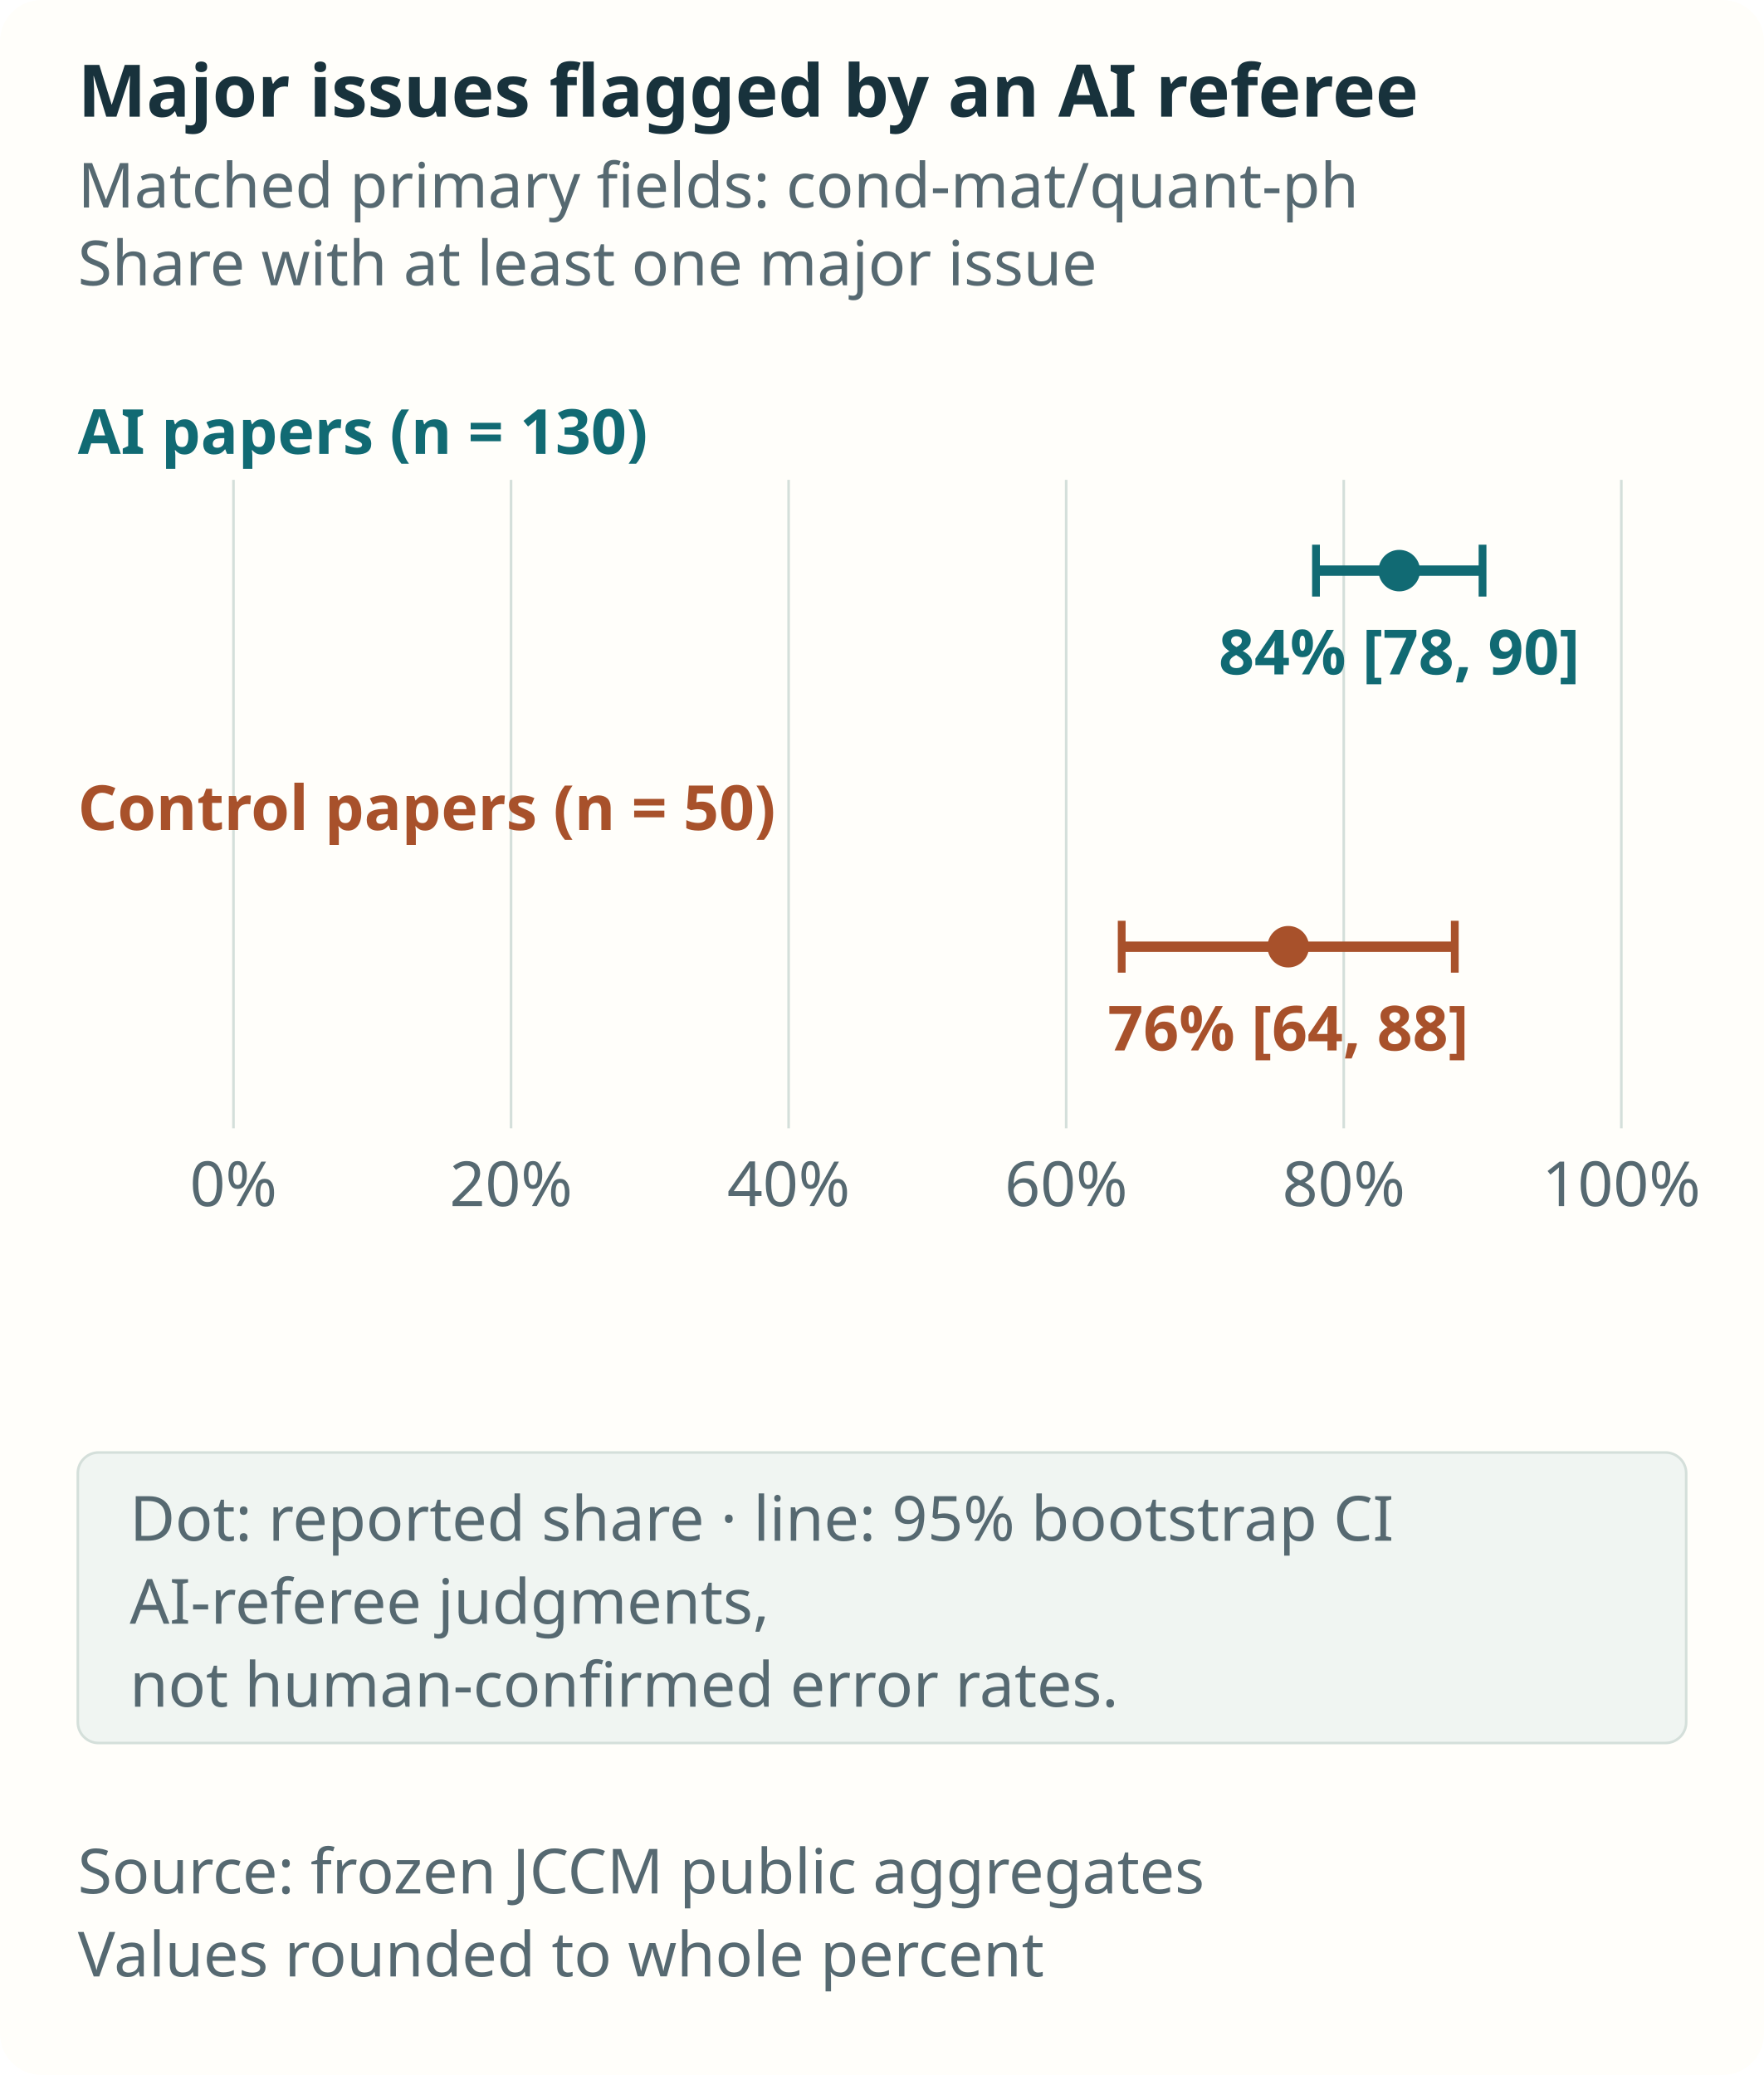
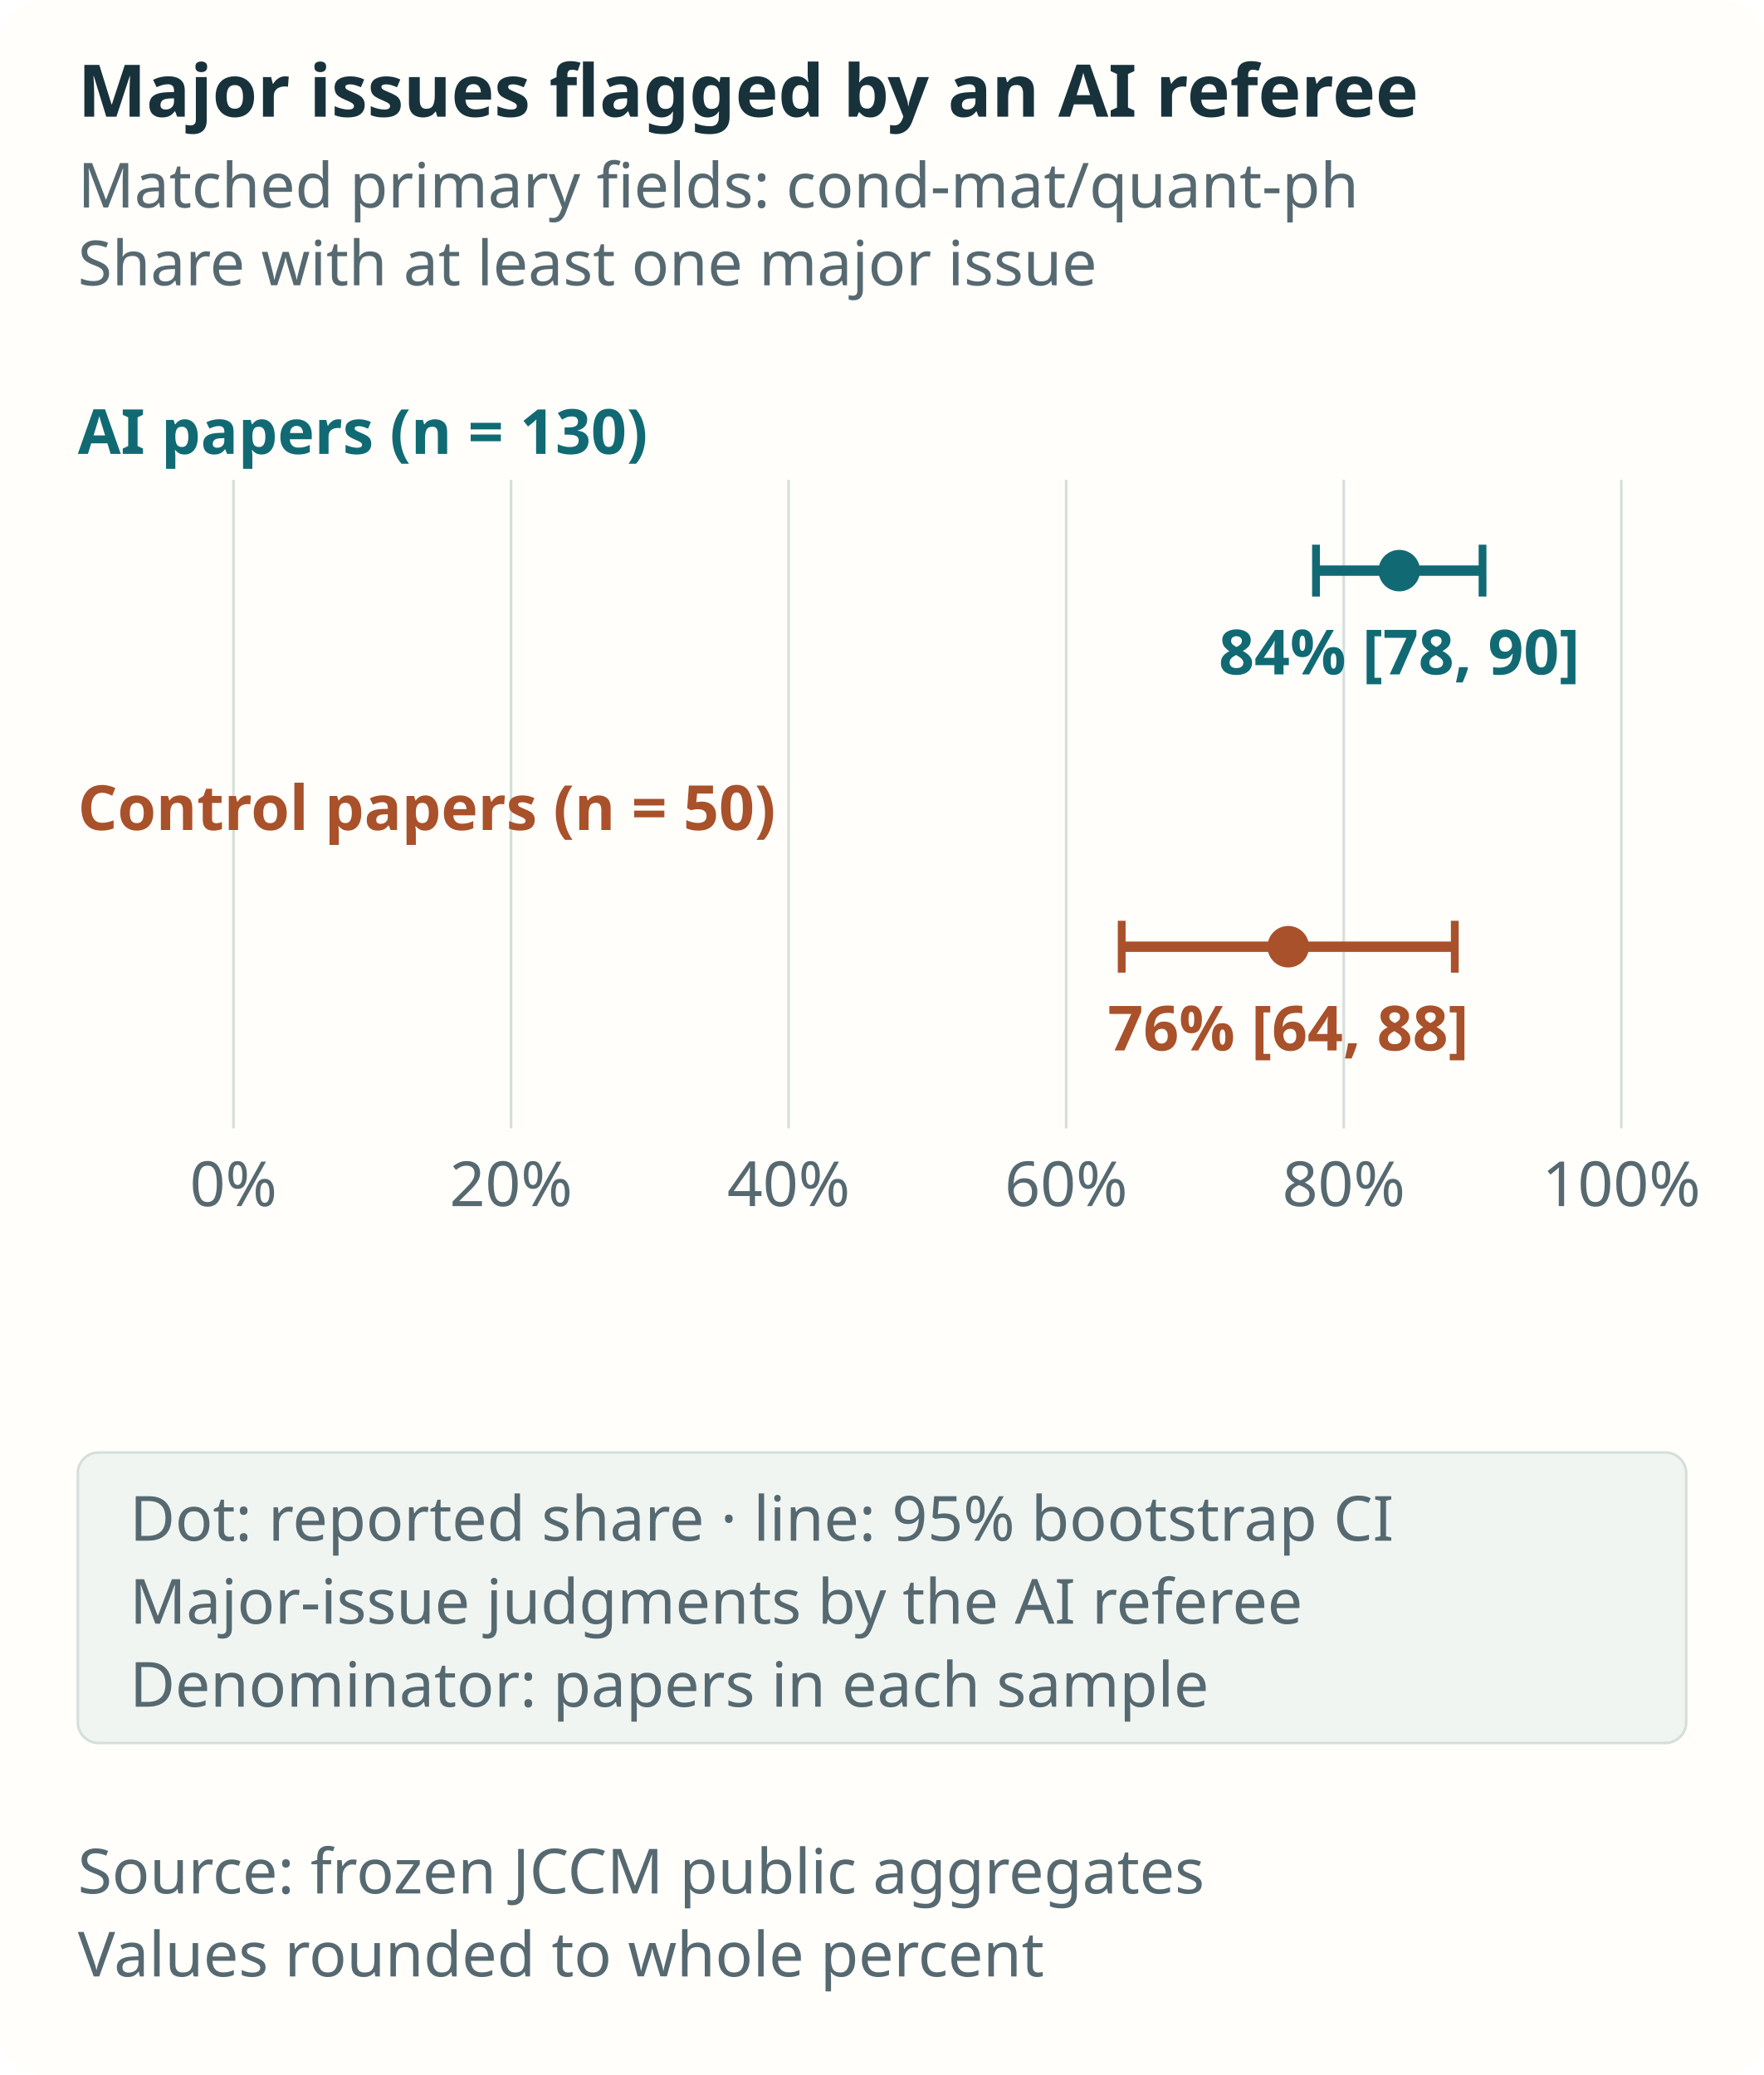
<svg xmlns="http://www.w3.org/2000/svg" width="680" height="800" viewBox="0 0 680 800" role="img" aria-labelledby="title desc">
  <style>text{font-family:ReviewFigure,NanumGothic,sans-serif;fill:#18323c}.muted{fill:#566971}.teal{fill:#116a73}.rust{fill:#a8512b}</style>
  <rect width="680" height="800" rx="16" fill="#fffefa" />
  <text x="30" y="45" font-size="28" font-weight="700" text-anchor="start" style="fill:#18323c">Major issues flagged by an AI referee</text>
  <text x="30" y="80" font-size="24" font-weight="400" text-anchor="start" style="fill:#566971">Matched primary fields: cond-mat/quant-ph</text>
  <text x="30" y="110" font-size="24" font-weight="400" text-anchor="start" style="fill:#566971">Share with at least one major issue</text>
  <line x1="90.00" y1="185.00" x2="90.00" y2="435.00" stroke="#d4dfda" stroke-width="1" />
  <text x="90.0" y="465" font-size="24" font-weight="400" text-anchor="middle" style="fill:#566971">0%</text>
  <line x1="197.00" y1="185.00" x2="197.00" y2="435.00" stroke="#d4dfda" stroke-width="1" />
  <text x="197.0" y="465" font-size="24" font-weight="400" text-anchor="middle" style="fill:#566971">20%</text>
  <line x1="304.00" y1="185.00" x2="304.00" y2="435.00" stroke="#d4dfda" stroke-width="1" />
  <text x="304.0" y="465" font-size="24" font-weight="400" text-anchor="middle" style="fill:#566971">40%</text>
  <line x1="411.00" y1="185.00" x2="411.00" y2="435.00" stroke="#d4dfda" stroke-width="1" />
  <text x="411.0" y="465" font-size="24" font-weight="400" text-anchor="middle" style="fill:#566971">60%</text>
  <line x1="518.00" y1="185.00" x2="518.00" y2="435.00" stroke="#d4dfda" stroke-width="1" />
  <text x="518.0" y="465" font-size="24" font-weight="400" text-anchor="middle" style="fill:#566971">80%</text>
  <line x1="625.00" y1="185.00" x2="625.00" y2="435.00" stroke="#d4dfda" stroke-width="1" />
  <text x="625.0" y="465" font-size="24" font-weight="400" text-anchor="middle" style="fill:#566971">100%</text>
  <text x="30" y="175" font-size="24" font-weight="700" text-anchor="start" style="fill:#116a73">AI papers (n = 130)</text>
  <line x1="507.30" y1="220.00" x2="571.50" y2="220.00" stroke="#116a73" stroke-width="4" />
  <line x1="507.30" y1="210.00" x2="507.30" y2="230.00" stroke="#116a73" stroke-width="3" />
  <line x1="571.50" y1="210.00" x2="571.50" y2="230.00" stroke="#116a73" stroke-width="3" />
  <circle cx="539.400" cy="220.000" r="7" fill="#116a73" stroke="#116a73" stroke-width="2" />
  <text x="539.4" y="260" font-size="24" font-weight="700" text-anchor="middle" style="fill:#116a73">84% [78, 90]</text>
  <text x="30" y="320" font-size="24" font-weight="700" text-anchor="start" style="fill:#a8512b">Control papers (n = 50)</text>
  <line x1="432.40" y1="365.00" x2="560.80" y2="365.00" stroke="#a8512b" stroke-width="4" />
  <line x1="432.40" y1="355.00" x2="432.40" y2="375.00" stroke="#a8512b" stroke-width="3" />
  <line x1="560.80" y1="355.00" x2="560.80" y2="375.00" stroke="#a8512b" stroke-width="3" />
  <circle cx="496.600" cy="365.000" r="7" fill="#a8512b" stroke="#a8512b" stroke-width="2" />
  <text x="496.6" y="405" font-size="24" font-weight="700" text-anchor="middle" style="fill:#a8512b">76% [64, 88]</text>
  <rect x="30" y="560" width="620" height="112" rx="8" fill="#f0f5f2" stroke="#d4dfda" />
  <text x="50" y="594" font-size="24" font-weight="400" text-anchor="start" style="fill:#566971">Dot: reported share · line: 95% bootstrap CI</text>
-   <text x="50" y="626" font-size="24" font-weight="400" text-anchor="start" style="fill:#566971">AI-referee judgments,</text>
-   <text x="50" y="658" font-size="24" font-weight="400" text-anchor="start" style="fill:#566971">not human-confirmed error rates.</text>
+   <text x="50" y="626" font-size="24" font-weight="400" text-anchor="start" style="fill:#566971">Major-issue judgments by the AI referee</text>
+   <text x="50" y="658" font-size="24" font-weight="400" text-anchor="start" style="fill:#566971">Denominator: papers in each sample</text>
  <text x="30" y="730" font-size="24" font-weight="400" text-anchor="start" style="fill:#566971">Source: frozen JCCM public aggregates</text>
  <text x="30" y="762" font-size="24" font-weight="400" text-anchor="start" style="fill:#566971">Values rounded to whole percent</text>
</svg>
